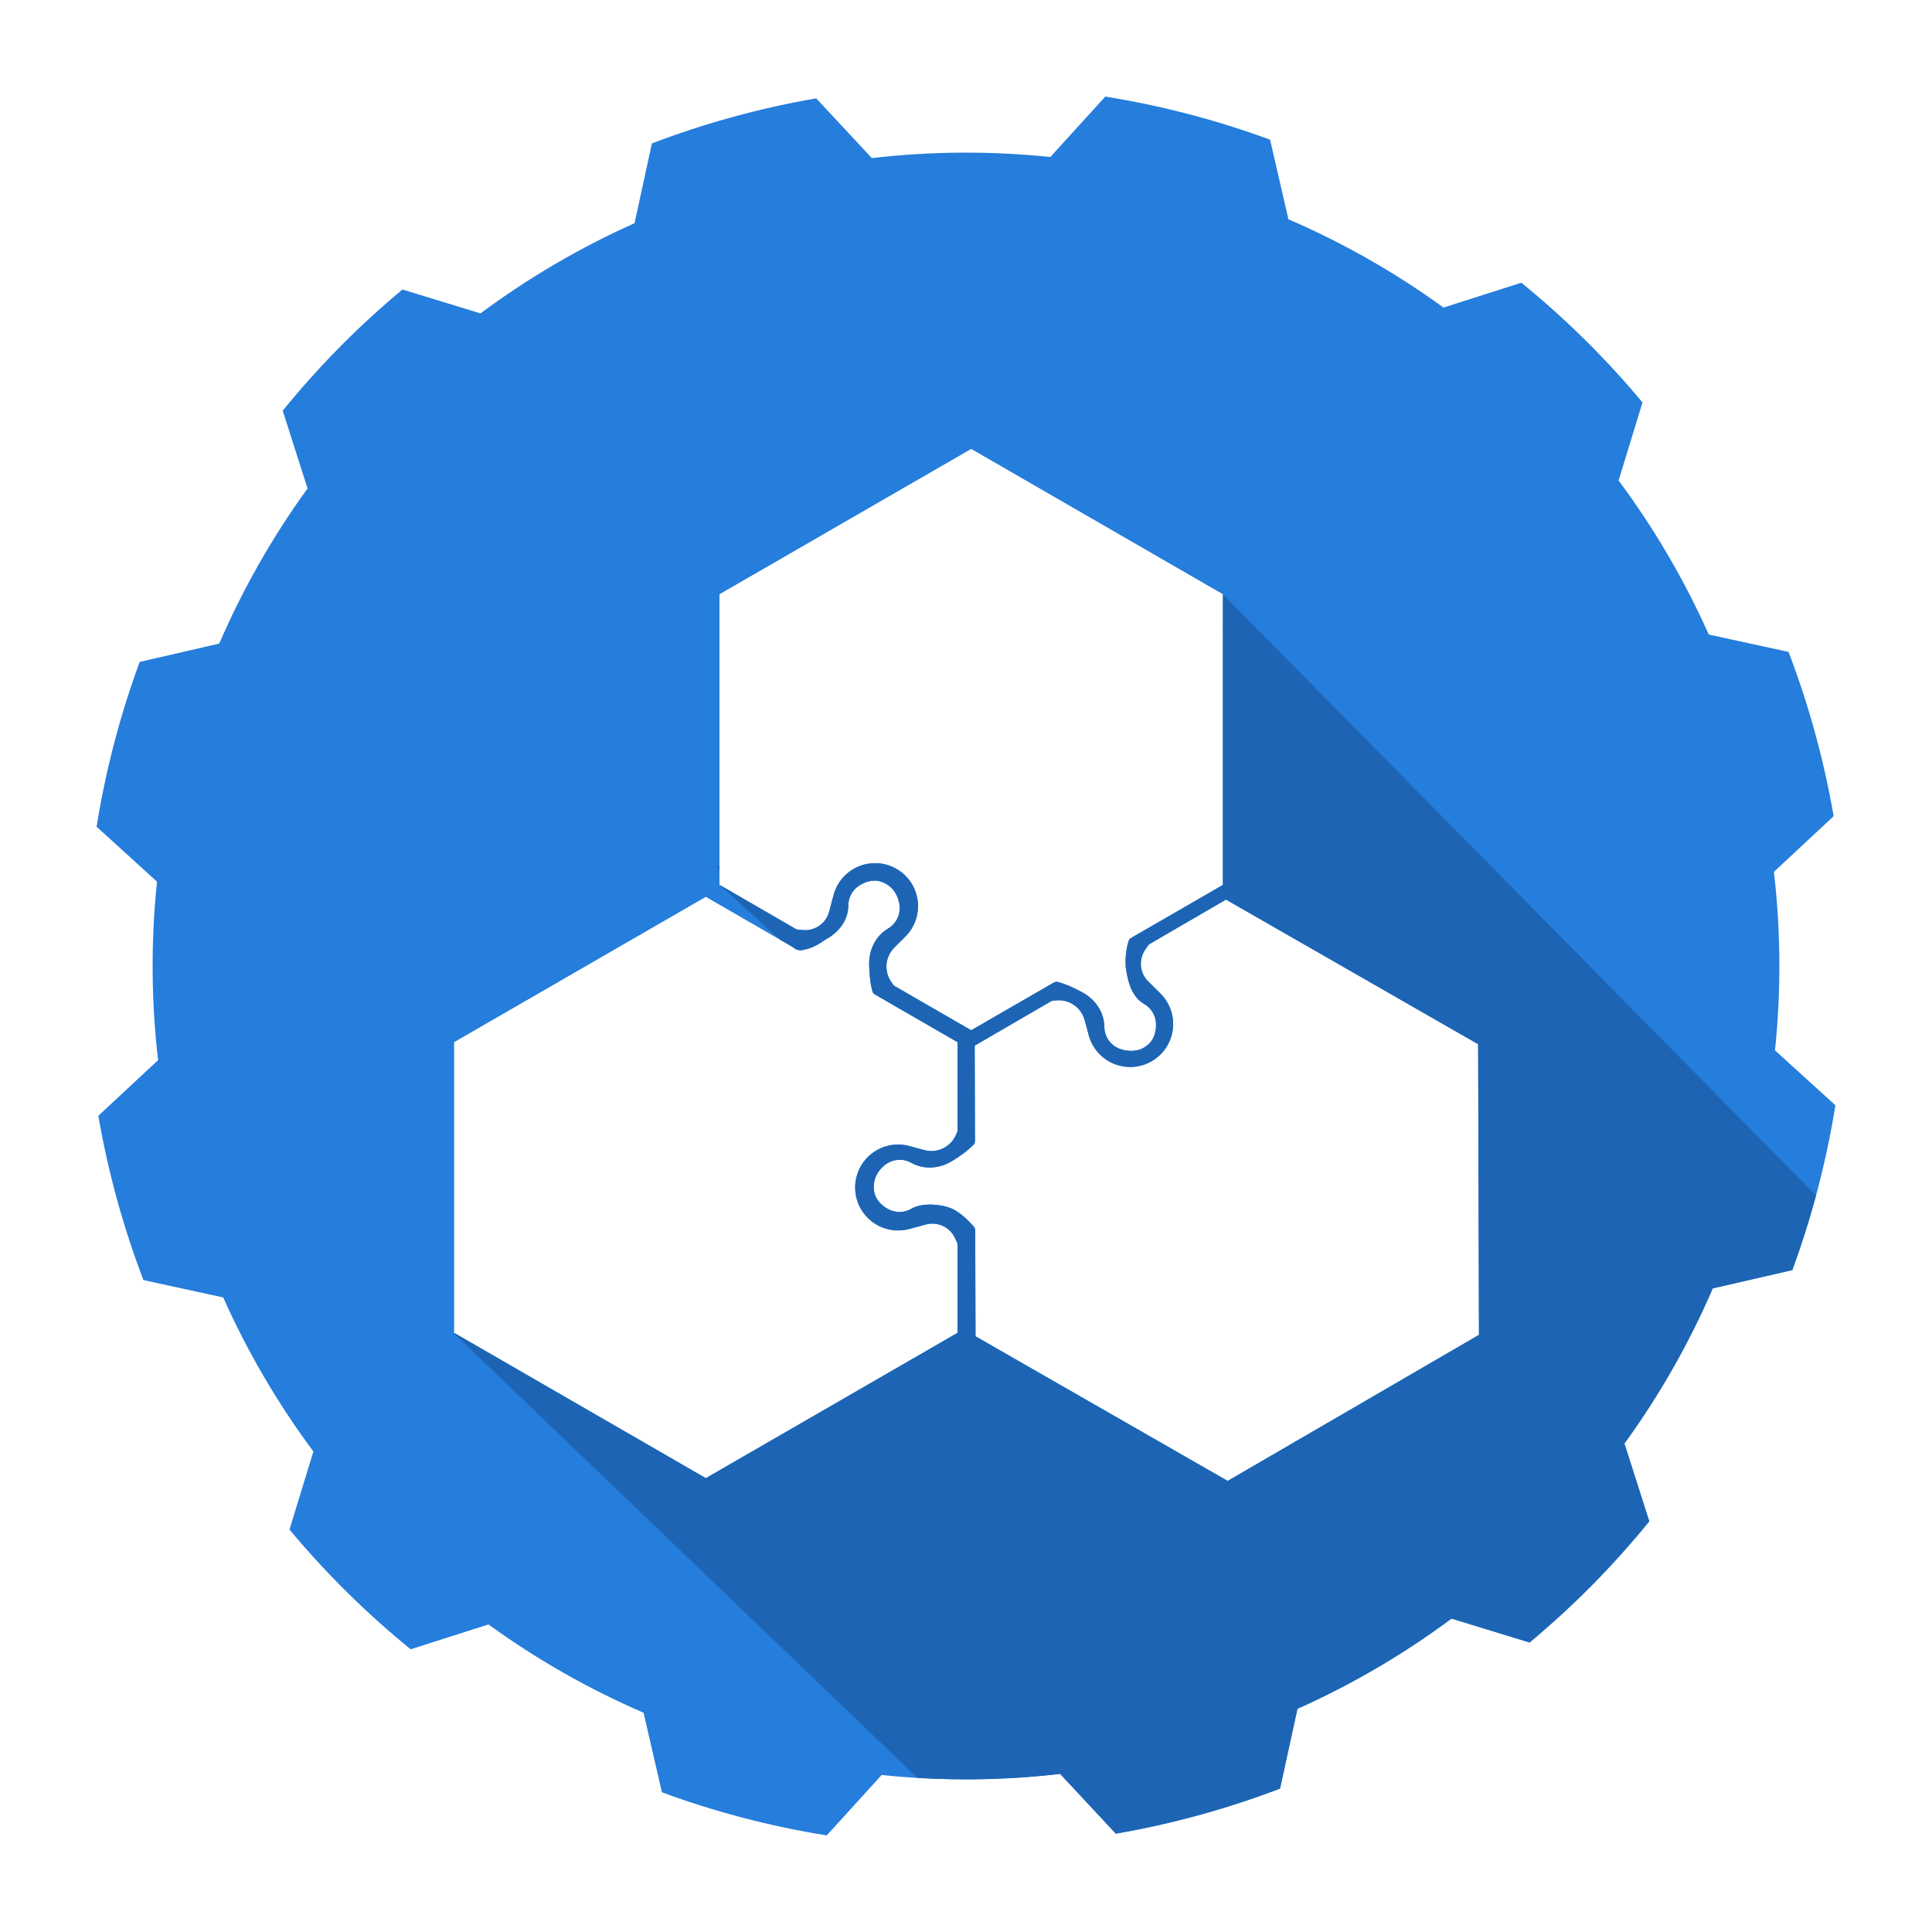
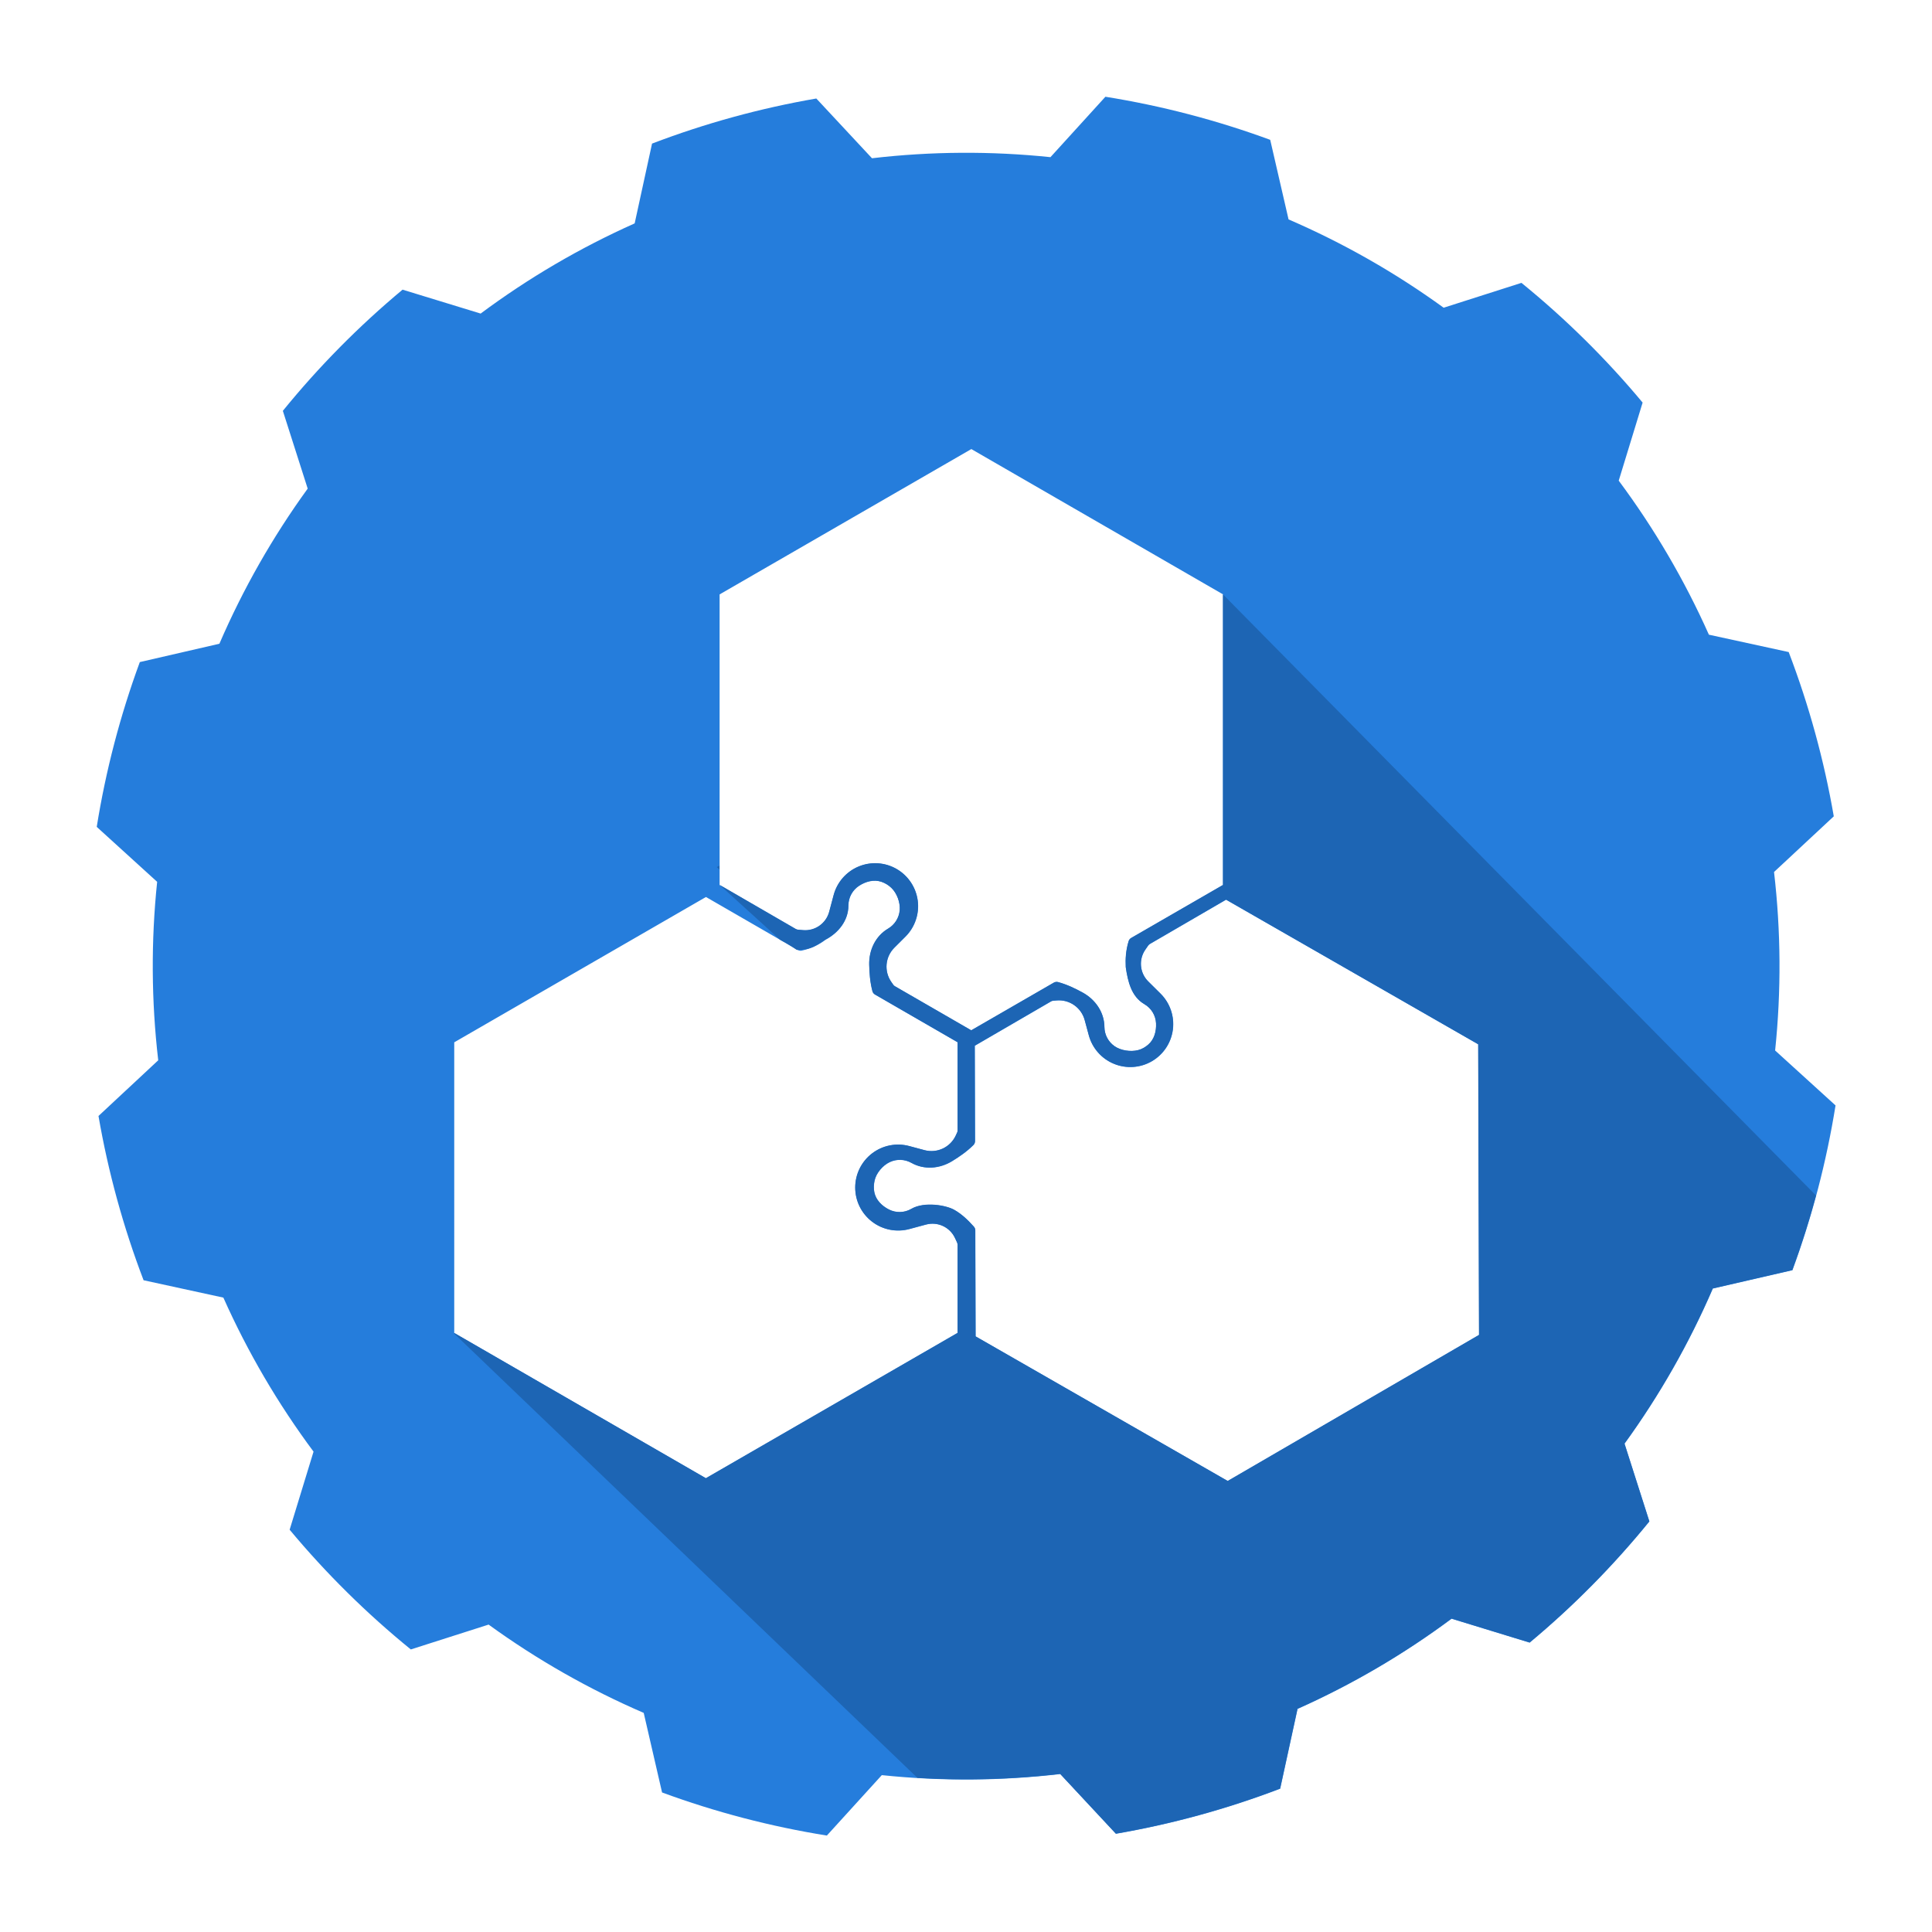
- <svg xmlns="http://www.w3.org/2000/svg" width="100%" height="100%" viewBox="0 0 500 500" version="1.1" xml:space="preserve" style="fill-rule:evenodd;clip-rule:evenodd;stroke-linejoin:round;stroke-miterlimit:2;">
-   <g transform="matrix(1,0,0,1,-9685,-1)">
-     <g transform="matrix(1,0,0,1,6024,-0.871566)">
-       <g id="favicon-transparent" transform="matrix(0.181081,0,0,0.230901,4050.074,239.7034)">
-         <rect x="-2148.626" y="-1030.015" width="2761.203" height="2165.427" style="fill:none;" />
-         <g id="Image" transform="matrix(5.505693,0,0,4.317747,-3188.652,-1247.054)">
-           <g id="Outer-Cog" transform="matrix(2.012643,0.526226,-0.526226,2.012643,-733.5276,-1343.633)">
-             <path d="M756.223,512.868L760.948,521.894C768.309,523.021 775.523,524.954 782.461,527.659L791.066,522.204L791.069,522.204C797.533,525.143 803.697,528.702 809.474,532.83L809.475,532.833L809.054,543.012C814.865,547.668 820.147,552.949 824.802,558.761L834.982,558.34L834.985,558.341C839.113,564.118 842.672,570.282 845.611,576.746L845.611,576.749L840.156,585.354C842.861,592.292 844.794,599.506 845.921,606.867L854.947,611.592L854.949,611.595C855.635,618.662 855.635,625.779 854.949,632.847L854.947,632.849L845.921,637.574C844.794,644.935 842.861,652.149 840.156,659.087L845.611,667.692L845.611,667.696C842.672,674.159 839.113,680.323 834.985,686.1L834.982,686.102L824.802,685.681C820.147,691.492 814.865,696.773 809.054,701.429L809.475,711.608L809.474,711.611C803.697,715.74 797.533,719.298 791.069,722.237L791.066,722.237L782.461,716.783C775.523,719.487 768.309,721.421 760.948,722.547L756.223,731.573L756.22,731.575C749.153,732.262 742.036,732.262 734.968,731.575L734.966,731.573L730.24,722.547C722.88,721.421 715.666,719.487 708.728,716.783L700.123,722.237L700.119,722.237C693.656,719.298 687.492,715.74 681.715,711.611L681.713,711.608L682.134,701.429C676.323,696.773 671.042,691.492 666.386,685.681L656.206,686.102L656.204,686.1C652.075,680.323 648.516,674.159 645.578,667.696L645.578,667.692L651.032,659.087C648.327,652.149 646.394,644.935 645.268,637.574L636.242,632.849L636.24,632.847C635.553,625.779 635.553,618.662 636.24,611.595L636.242,611.592L645.268,606.867C646.394,599.506 648.327,592.292 651.032,585.354L645.578,576.749L645.578,576.746C648.516,570.282 652.075,564.118 656.204,558.341L656.206,558.34L666.386,558.761C671.042,552.949 676.323,547.668 682.134,543.012L681.713,532.833L681.715,532.83C687.492,528.702 693.656,525.143 700.119,522.204L700.123,522.204L708.728,527.659C715.666,524.954 722.88,523.021 730.24,521.894L734.966,512.868L734.968,512.866C742.036,512.18 749.153,512.18 756.22,512.866L756.223,512.868ZM735.086,628.21C734.505,627.181 734.138,626.09 733.858,625.104C733.366,623.38 733.7,621.471 735.005,620.16C735.681,619.481 735.987,618.515 735.823,617.57C735.66,616.626 734.952,615.604 734.114,615.139C733.684,614.901 733.219,614.753 732.709,614.716C731.725,614.646 730.818,615.168 730.151,615.895C729.485,616.622 729.229,617.635 729.471,618.591L729.484,618.649C729.939,620.45 729.143,622.232 727.789,623.471C727.155,624.301 726.314,624.991 725.257,625.535C725.105,625.613 724.929,625.631 724.764,625.585L712.003,622.083L686.2,647.574L695.375,682.665L730.352,692.265L756.155,666.774L753.38,656.161C753.351,656.05 753.298,655.947 753.224,655.859L752.834,655.392C751.871,654.24 750.221,653.944 748.918,654.688L747.047,655.757C745.599,656.583 743.849,656.689 742.313,656.043C740.776,655.397 739.628,654.072 739.206,652.459L739.205,652.458C738.784,650.845 739.137,649.129 740.16,647.813C741.183,646.497 742.76,645.733 744.426,645.744L746.392,645.758C748.016,645.769 749.413,644.61 749.7,643.011L749.777,642.587C749.791,642.506 749.788,642.423 749.767,642.344L746.98,631.683L735.499,628.531C735.324,628.483 735.176,628.368 735.086,628.21ZM757.205,621.25C758.387,621.261 759.515,621.489 760.51,621.739C762.248,622.176 763.734,623.419 764.218,625.205C764.468,626.13 765.151,626.878 766.051,627.208C766.951,627.539 768.169,627.402 769.011,626.943C769.457,626.7 769.8,626.349 770.08,625.938C770.635,625.123 770.634,624.074 770.338,623.134C770.042,622.193 769.292,621.465 768.344,621.196C768.343,621.194 768.309,621.185 768.301,621.183C766.515,620.676 765.619,618.991 764.908,617.306C764.597,616.329 764.386,615.263 764.437,614.077C764.445,613.905 764.518,613.743 764.64,613.622L774.053,604.323L764.879,569.231L729.901,559.632L704.099,585.123L713.274,620.214L723.852,623.117C723.963,623.148 724.079,623.153 724.192,623.133L724.792,623.029C726.27,622.771 727.352,621.491 727.359,619.989L727.369,617.835C727.377,616.168 728.16,614.6 729.488,613.592C730.816,612.584 732.538,612.252 734.145,612.693L734.147,612.694C735.754,613.135 737.064,614.299 737.692,615.842C738.32,617.386 738.194,619.134 737.35,620.572L736.356,622.267C735.534,623.668 735.84,625.458 737.081,626.506L737.41,626.784C737.472,626.837 737.546,626.876 737.625,626.897L748.251,629.814L756.721,621.447C756.85,621.32 757.024,621.249 757.205,621.25ZM752.131,643.589C751.533,644.609 750.774,645.474 750.063,646.212C748.819,647.503 747.001,648.173 745.212,647.704C744.284,647.461 743.296,647.682 742.561,648.298C741.827,648.914 741.278,650.04 741.319,650.998C741.34,651.498 741.438,651.975 741.659,652.425C742.093,653.31 743,653.833 743.963,654.044C744.926,654.255 745.931,653.967 746.636,653.278L746.676,653.238C748.004,651.941 750.738,651.721 751.866,652.023C752.857,652.288 753.775,652.777 754.765,653.435C754.904,653.528 755.005,653.669 755.048,653.831L758.432,666.626L793.437,676.126L819.166,650.561L809.891,615.496L774.887,605.996L767.105,613.728C767.024,613.809 766.961,613.907 766.922,614.015L766.714,614.587C766.202,615.998 766.775,617.573 768.074,618.326L769.937,619.407C771.38,620.243 772.35,621.703 772.564,623.356C772.777,625.009 772.209,626.668 771.026,627.843L771.025,627.844C769.843,629.019 768.182,629.576 766.53,629.353C764.879,629.129 763.425,628.15 762.598,626.703L761.622,624.997C760.815,623.587 759.111,622.962 757.584,623.517L757.179,623.664C757.102,623.692 757.032,623.736 756.974,623.794L749.157,631.561L752.201,643.071C752.247,643.246 752.222,643.432 752.131,643.589Z" style="fill:rgb(37,125,220);" />
-           </g>
-           <g id="Shadow" transform="matrix(1.987429,0,0,1.987429,48.24374,-1301.644)">
-             <path d="M230.505,757.861L307.97,836.381C307.082,839.669 306.048,842.918 304.87,846.118L294.477,848.513C291.387,855.67 287.519,862.465 282.942,868.775L286.188,878.935C281.5,884.703 276.264,890.002 270.554,894.76L260.355,891.637C254.101,896.29 247.354,900.241 240.235,903.417L237.966,913.839C231.022,916.49 223.838,918.462 216.515,919.727L209.243,911.923C203.054,912.644 196.816,912.819 190.602,912.448L130.085,854.405L130.149,854.356L162.964,873.301L195.843,854.318L195.843,842.836C195.843,842.716 195.817,842.598 195.765,842.489L195.494,841.913C194.824,840.491 193.232,839.754 191.714,840.163L189.537,840.75C187.852,841.204 186.052,840.848 184.667,839.786C183.282,838.725 182.47,837.079 182.47,835.334L182.47,835.333C182.47,833.588 183.281,831.943 184.666,830.882C186.05,829.821 187.849,829.464 189.534,829.917L191.521,830.451C193.163,830.892 194.884,830.088 195.599,828.545L195.788,828.136C195.825,828.058 195.843,827.973 195.843,827.887L195.843,816.353C195.843,816.353 186.698,811.073 185.052,810.121C184.887,810.026 184.767,809.87 184.718,809.687C184.402,808.491 184.32,807.289 184.296,806.216C184.256,804.34 185.099,802.496 186.768,801.513C187.632,801.004 188.197,800.107 188.282,799.107C188.367,798.108 187.92,796.885 187.194,796.193C186.822,795.838 186.39,795.565 185.883,795.393C184.906,795.061 183.849,795.349 182.982,795.909C182.114,796.469 181.587,797.427 181.578,798.459C181.578,798.501 181.577,798.513 181.577,798.522C181.56,800.465 180.283,802.06 178.584,802.955C178.109,803.206 177.29,803.915 176.323,804.152C175.646,804.318 174.845,804.301 174.845,804.301C174.845,804.301 173.819,803.587 172.65,802.973L164.737,795.784L174.69,801.555C174.794,801.615 174.91,801.651 175.03,801.661L175.665,801.714C177.231,801.845 178.665,800.834 179.07,799.316L179.651,797.137C180.1,795.451 181.308,794.07 182.92,793.401C184.532,792.732 186.363,792.852 187.874,793.724L187.876,793.725C189.386,794.597 190.405,796.123 190.632,797.852C190.859,799.582 190.268,801.319 189.034,802.551L187.577,804.005C186.374,805.206 186.21,807.099 187.189,808.489L187.449,808.858C187.498,808.928 187.562,808.987 187.637,809.03L197.626,814.797C197.626,814.797 206.771,809.516 208.418,808.567C208.583,808.472 208.778,808.446 208.961,808.495C210.155,808.819 211.237,809.349 212.178,809.865C213.823,810.768 214.998,812.421 215.015,814.357C215.023,815.36 215.518,816.298 216.341,816.871C217.165,817.445 218.435,817.628 219.409,817.387C219.925,817.259 220.365,816.994 220.758,816.651C221.535,815.973 221.812,814.911 221.761,813.88C221.71,812.849 221.144,811.913 220.255,811.39C220.254,811.388 220.223,811.37 220.216,811.365C218.541,810.379 218.08,808.435 217.805,806.541C217.749,805.469 217.818,804.333 218.184,803.146C218.238,802.974 218.354,802.829 218.51,802.739L230.505,795.814L230.505,757.861ZM164.747,793.811L164.39,793.487L164.747,793.295L164.747,793.811ZM197.908,829.774C197.032,830.649 196.034,831.323 195.119,831.883C193.517,832.861 191.498,833.058 189.811,832.109C188.936,831.617 187.876,831.579 186.969,832.009C186.062,832.438 185.209,833.433 184.996,834.414C184.885,834.926 184.859,835.435 184.963,835.949C185.168,836.961 185.948,837.73 186.867,838.198C187.787,838.667 188.881,838.642 189.777,838.131C189.817,838.106 189.821,838.105 189.828,838.101C191.517,837.139 194.343,837.641 195.406,838.245C196.339,838.775 197.139,839.514 197.967,840.442C198.084,840.573 198.149,840.742 198.149,840.918L198.189,854.771L231.122,873.66L263.947,854.584L263.839,816.618L230.905,797.729L220.978,803.499C220.874,803.559 220.785,803.642 220.717,803.741L220.355,804.265C219.463,805.558 219.625,807.305 220.741,808.412L222.343,810C223.582,811.228 224.178,812.964 223.957,814.694C223.735,816.425 222.72,817.954 221.212,818.831L221.21,818.832C219.702,819.708 217.872,819.833 216.259,819.17C214.645,818.506 213.433,817.13 212.978,815.445L212.441,813.459C211.998,811.818 210.437,810.734 208.744,810.891L208.295,810.933C208.21,810.941 208.127,810.967 208.053,811.01L198.081,816.806C198.081,816.806 198.111,827.366 198.115,829.267C198.116,829.457 198.041,829.639 197.908,829.774Z" style="fill:rgb(29,101,180);" />
-           </g>
-         </g>
-       </g>
-     </g>
-   </g>
+ <svg xmlns="http://www.w3.org/2000/svg" xml:space="preserve" style="fill-rule:evenodd;clip-rule:evenodd;stroke-linejoin:round;stroke-miterlimit:2" viewBox="0 0 500 500">
+   <path d="M-2148.626-1030.015H612.577v2165.427h-2761.203z" style="fill:none" transform="matrix(.18108 0 0 .2309 389.074 237.832)" />
+   <path d="m756.223 512.868 4.725 9.026a101.5 101.5 0 0 1 21.513 5.765l8.605-5.455h.003a110 110 0 0 1 18.405 10.626l.001.003-.421 10.179a101.5 101.5 0 0 1 15.748 15.749l10.18-.421.003.001a110 110 0 0 1 10.626 18.405v.003l-5.455 8.605a101.5 101.5 0 0 1 5.765 21.513l9.026 4.725.002.003c.686 7.067.686 14.184 0 21.252l-.002.002-9.026 4.725a101.5 101.5 0 0 1-5.765 21.513l5.455 8.605v.004a110 110 0 0 1-10.626 18.404l-.003.002-10.18-.421a101.5 101.5 0 0 1-15.748 15.748l.421 10.179-.001.003a110 110 0 0 1-18.405 10.626h-.003l-8.605-5.454a101.5 101.5 0 0 1-21.513 5.764l-4.725 9.026-.003.002c-7.067.687-14.184.687-21.252 0l-.002-.002-4.726-9.026a101.5 101.5 0 0 1-21.512-5.764l-8.605 5.454h-.004a110 110 0 0 1-18.404-10.626l-.002-.003.421-10.179a101.5 101.5 0 0 1-15.748-15.748l-10.18.421-.002-.002a110 110 0 0 1-10.626-18.404v-.004l5.454-8.605a101.5 101.5 0 0 1-5.764-21.513l-9.026-4.725-.002-.002a110 110 0 0 1 0-21.252l.002-.003 9.026-4.725a101.5 101.5 0 0 1 5.764-21.513l-5.454-8.605v-.003a110 110 0 0 1 10.626-18.405l.002-.001 10.18.421a101.5 101.5 0 0 1 15.748-15.749l-.421-10.179.002-.003a110 110 0 0 1 18.404-10.626h.004l8.605 5.455a101.5 101.5 0 0 1 21.512-5.765l4.726-9.026.002-.002a110 110 0 0 1 21.252 0zM735.086 628.21c-.581-1.029-.948-2.12-1.228-3.106-.492-1.724-.158-3.633 1.147-4.944a2.96 2.96 0 0 0 .818-2.59c-.163-.944-.871-1.966-1.709-2.431a3.4 3.4 0 0 0-1.405-.423c-.984-.07-1.891.452-2.558 1.179a2.93 2.93 0 0 0-.68 2.696l.013.058c.455 1.801-.341 3.583-1.695 4.822-.634.83-1.475 1.52-2.532 2.064a.68.68 0 0 1-.493.05l-12.761-3.502-25.803 25.491 9.175 35.091 34.977 9.6 25.803-25.491-2.775-10.613a.8.8 0 0 0-.156-.302l-.39-.467a3.1 3.1 0 0 0-3.916-.704l-1.871 1.069a5.36 5.36 0 0 1-7.841-3.298l-.001-.001a5.36 5.36 0 0 1 5.221-6.714l1.966.014a3.34 3.34 0 0 0 3.308-2.747l.077-.424a.6.6 0 0 0-.01-.243l-2.787-10.661-11.481-3.152a.68.68 0 0 1-.413-.321m22.119-6.96c1.182.011 2.31.239 3.305.489 1.738.437 3.224 1.68 3.708 3.466.25.925.933 1.673 1.833 2.003s2.118.194 2.96-.265c.446-.243.789-.594 1.069-1.005.555-.815.554-1.864.258-2.804a2.93 2.93 0 0 0-2.037-1.951c-1.786-.507-2.682-2.192-3.393-3.877-.311-.977-.522-2.043-.471-3.229a.7.7 0 0 1 .203-.455l9.413-9.299-9.174-35.092-34.978-9.599-25.802 25.491 9.175 35.091 10.578 2.903a.8.8 0 0 0 .34.016l.6-.104a3.1 3.1 0 0 0 2.567-3.04l.01-2.154a5.36 5.36 0 0 1 6.776-5.142l.002.001a5.36 5.36 0 0 1 3.203 7.878l-.994 1.695a3.34 3.34 0 0 0 .725 4.239l.329.278a.55.55 0 0 0 .215.113l10.626 2.917 8.47-8.367a.7.7 0 0 1 .484-.197m-5.074 22.339c-.598 1.02-1.357 1.885-2.068 2.623-1.244 1.291-3.062 1.961-4.851 1.492a2.96 2.96 0 0 0-2.651.594c-.734.616-1.283 1.742-1.242 2.7.021.5.119.977.34 1.427.434.885 1.341 1.408 2.304 1.619a2.93 2.93 0 0 0 2.673-.766l.04-.04c1.328-1.297 4.062-1.517 5.19-1.215.991.265 1.909.754 2.899 1.412a.7.7 0 0 1 .283.396l3.384 12.795 35.005 9.5 25.729-25.565-9.275-35.065-35.004-9.5-7.782 7.732a.8.8 0 0 0-.183.287l-.208.572a3.1 3.1 0 0 0 1.36 3.739l1.863 1.081a5.358 5.358 0 0 1 1.089 8.436l-.001.001a5.358 5.358 0 0 1-8.427-1.141l-.976-1.706a3.34 3.34 0 0 0-4.038-1.48l-.405.147a.6.6 0 0 0-.205.13l-7.817 7.767 3.044 11.51a.7.7 0 0 1-.07.518" style="fill:#257ddc" transform="rotate(14.652 4944.606 -4271.295)scale(2.074)" />
+   <path d="m230.505 757.861 77.465 78.52a115 115 0 0 1-3.1 9.737l-10.393 2.395a106.2 106.2 0 0 1-11.535 20.262l3.246 10.16a115 115 0 0 1-15.634 15.825l-10.199-3.123a106.2 106.2 0 0 1-20.12 11.78l-2.269 10.422a115 115 0 0 1-21.451 5.888l-7.272-7.804c-6.189.721-12.427.896-18.641.525l-60.517-58.043.064-.049 32.815 18.945 32.879-18.983v-11.482a.8.8 0 0 0-.078-.347l-.271-.576a3.245 3.245 0 0 0-3.78-1.75l-2.177.587a5.606 5.606 0 0 1-7.067-5.416v-.001a5.605 5.605 0 0 1 7.064-5.416l1.987.534a3.495 3.495 0 0 0 4.078-1.906l.189-.409a.6.6 0 0 0 .055-.249v-11.534s-9.145-5.28-10.791-6.232a.7.7 0 0 1-.334-.434c-.316-1.196-.398-2.398-.422-3.471-.04-1.876.803-3.72 2.472-4.703a3.1 3.1 0 0 0 1.514-2.406c.085-.999-.362-2.222-1.088-2.914a3.5 3.5 0 0 0-1.311-.8c-.977-.332-2.034-.044-2.901.516a3.07 3.07 0 0 0-1.404 2.55l-.001.063c-.017 1.943-1.294 3.538-2.993 4.433-.475.251-1.294.96-2.261 1.197-.677.166-1.478.149-1.478.149s-1.026-.714-2.195-1.328l-7.913-7.189 9.953 5.771q.158.09.34.106l.635.053c1.566.131 3-.88 3.405-2.398l.581-2.179a5.607 5.607 0 0 1 8.223-3.413l.002.001a5.61 5.61 0 0 1 1.158 8.826l-1.457 1.454a3.494 3.494 0 0 0-.388 4.484l.26.369q.075.106.188.172l9.989 5.767s9.145-5.281 10.792-6.23a.72.72 0 0 1 .543-.072c1.194.324 2.276.854 3.217 1.37 1.645.903 2.82 2.556 2.837 4.492a3.1 3.1 0 0 0 1.326 2.514c.824.574 2.094.757 3.068.516.516-.128.956-.393 1.349-.736.777-.678 1.054-1.74 1.003-2.771a3.06 3.06 0 0 0-1.506-2.49c-.001-.002-.032-.02-.039-.025-1.675-.986-2.136-2.93-2.411-4.824-.056-1.072.013-2.208.379-3.395a.72.72 0 0 1 .326-.407l11.995-6.925zm-65.758 35.95-.357-.324.357-.192zm33.161 35.963c-.876.875-1.874 1.549-2.789 2.109-1.602.978-3.621 1.175-5.308.226a3.1 3.1 0 0 0-2.842-.1c-.907.429-1.76 1.424-1.973 2.405a3.7 3.7 0 0 0-.033 1.535c.205 1.012.985 1.781 1.904 2.249.92.469 2.014.444 2.91-.067.04-.025.044-.026.051-.03 1.689-.962 4.515-.46 5.578.144.933.53 1.733 1.269 2.561 2.197.117.131.182.3.182.476l.04 13.853 32.933 18.889 32.825-19.076-.108-37.966-32.934-18.889-9.927 5.77a.8.8 0 0 0-.261.242l-.362.524a3.245 3.245 0 0 0 .386 4.147l1.602 1.588a5.61 5.61 0 0 1-1.131 8.831l-.002.001a5.61 5.61 0 0 1-8.232-3.387l-.537-1.986a3.495 3.495 0 0 0-3.697-2.568l-.449.042a.6.6 0 0 0-.242.077l-9.972 5.796s.03 10.56.034 12.461a.72.72 0 0 1-.207.507" style="fill:#1d65b4" transform="matrix(1.98142 0 0 1.98141 -140.232 -1347.817)" />
</svg>
